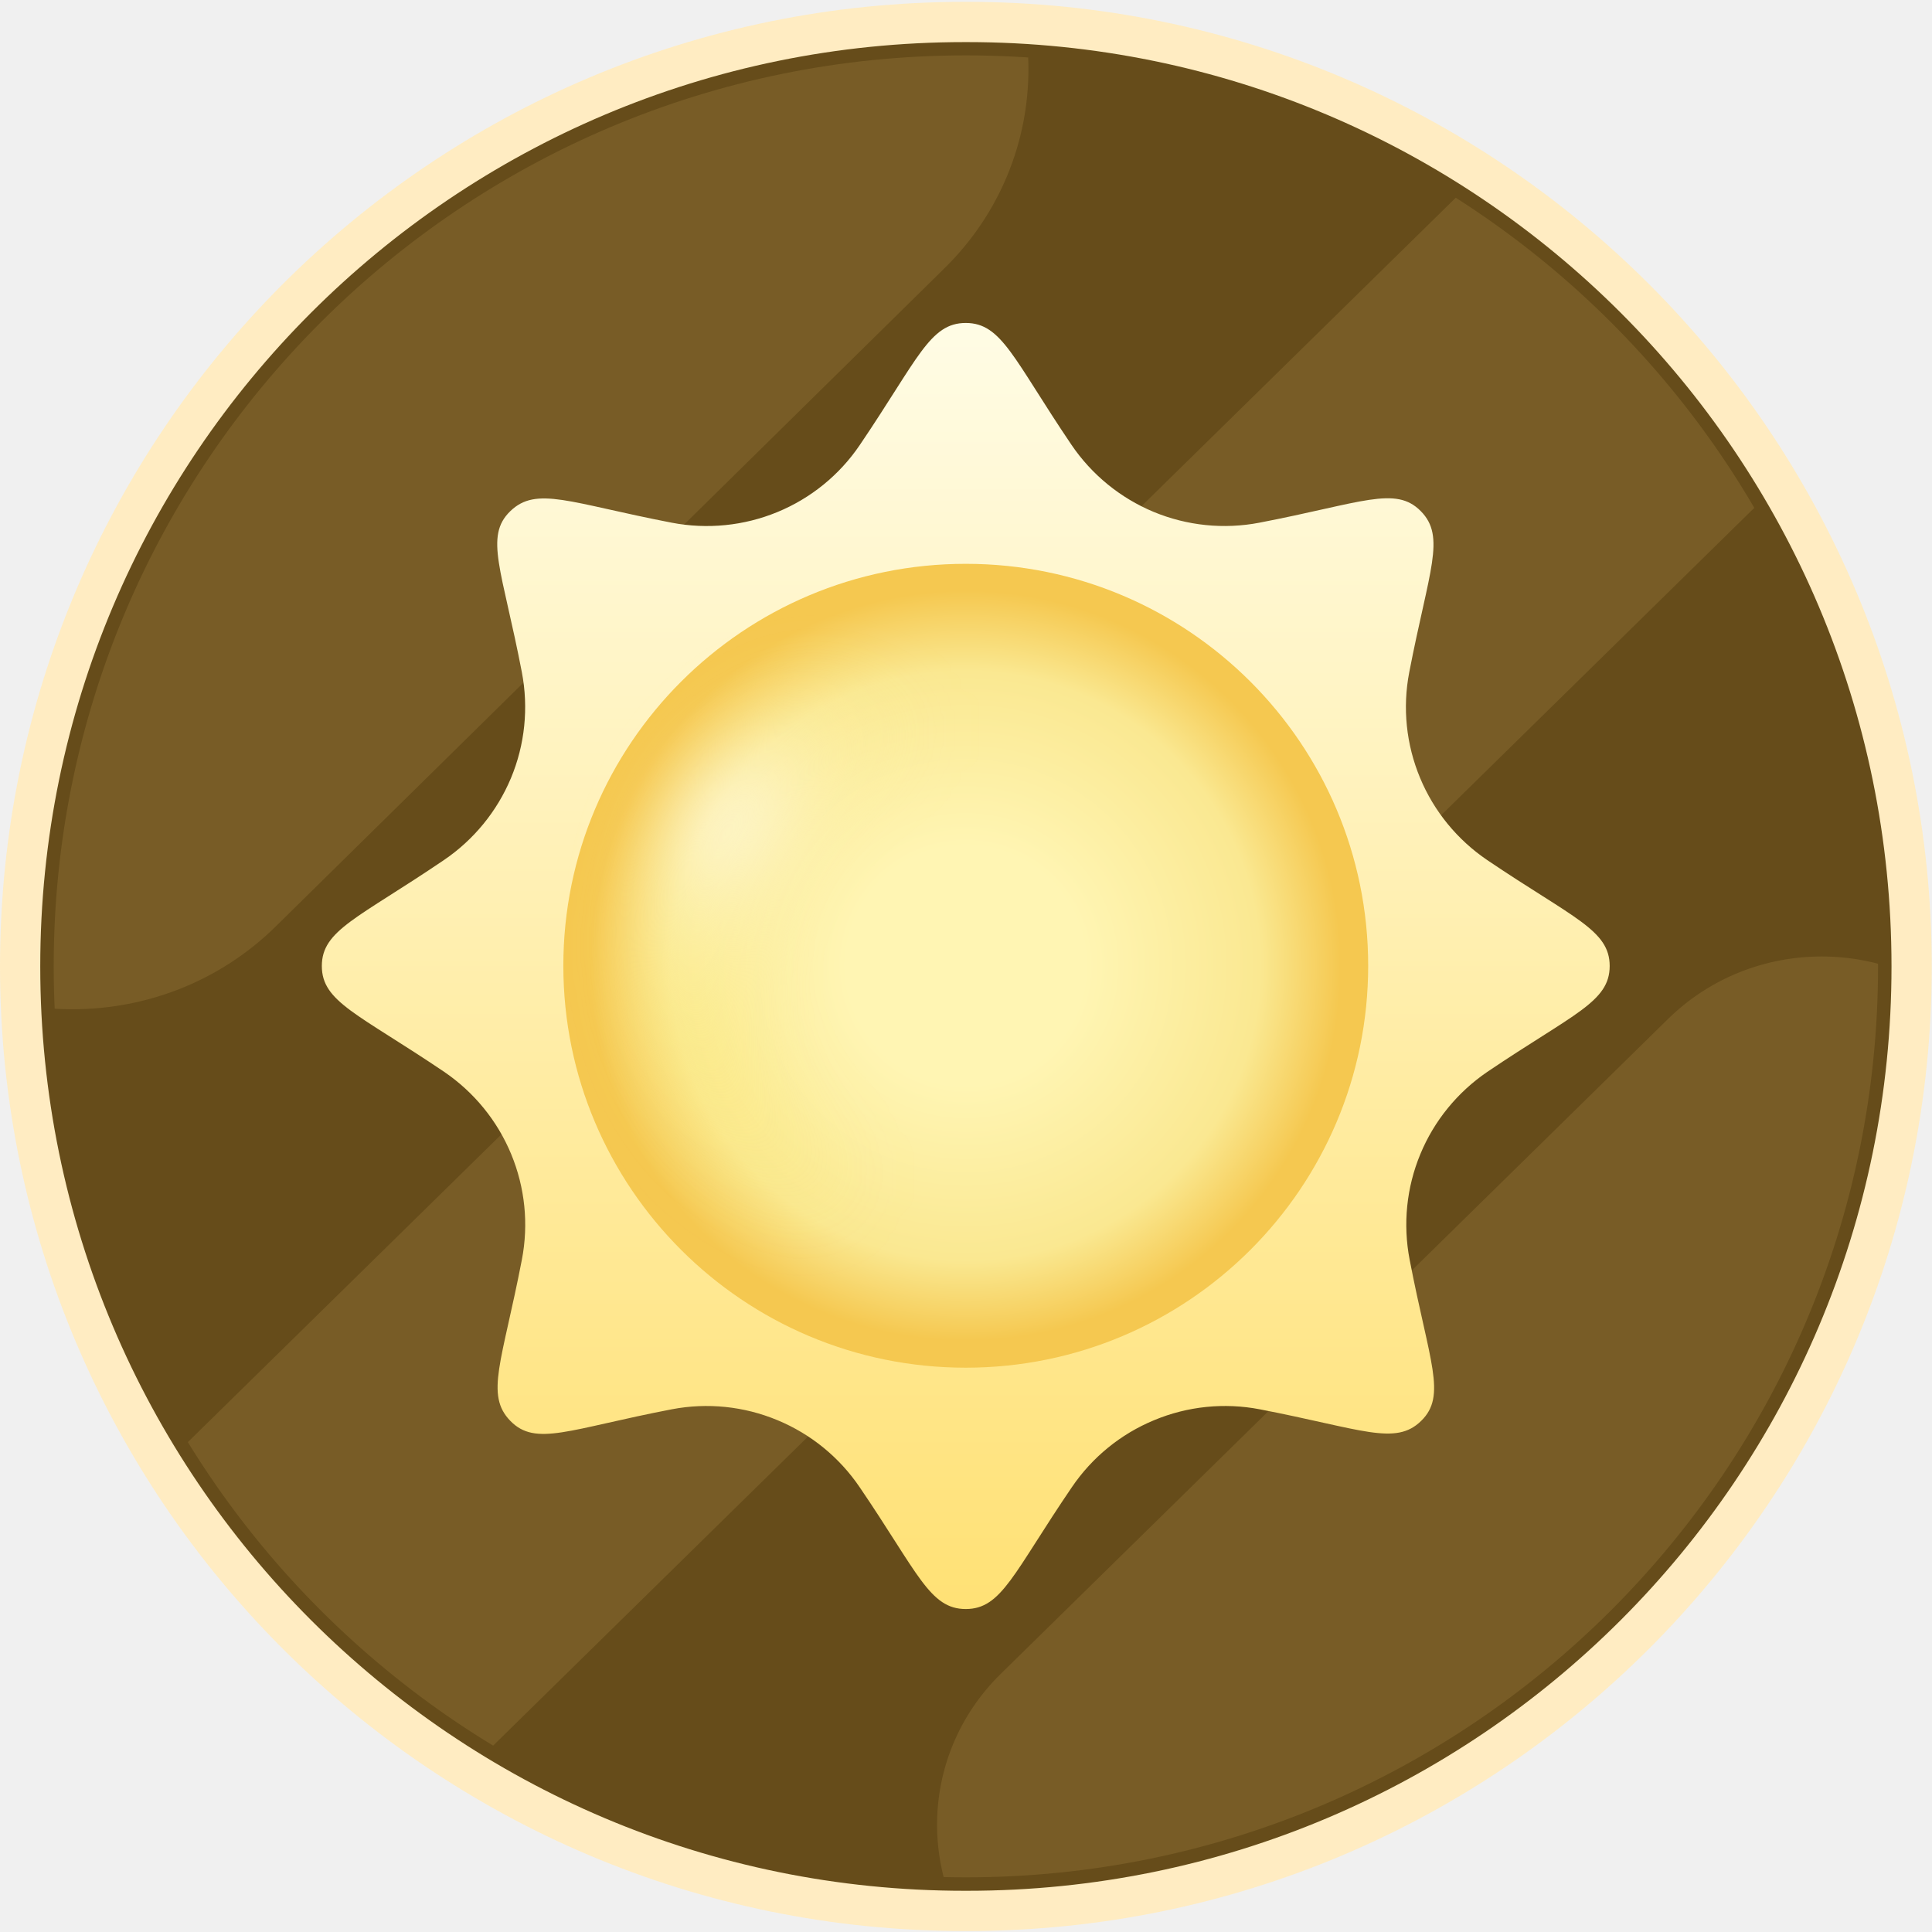
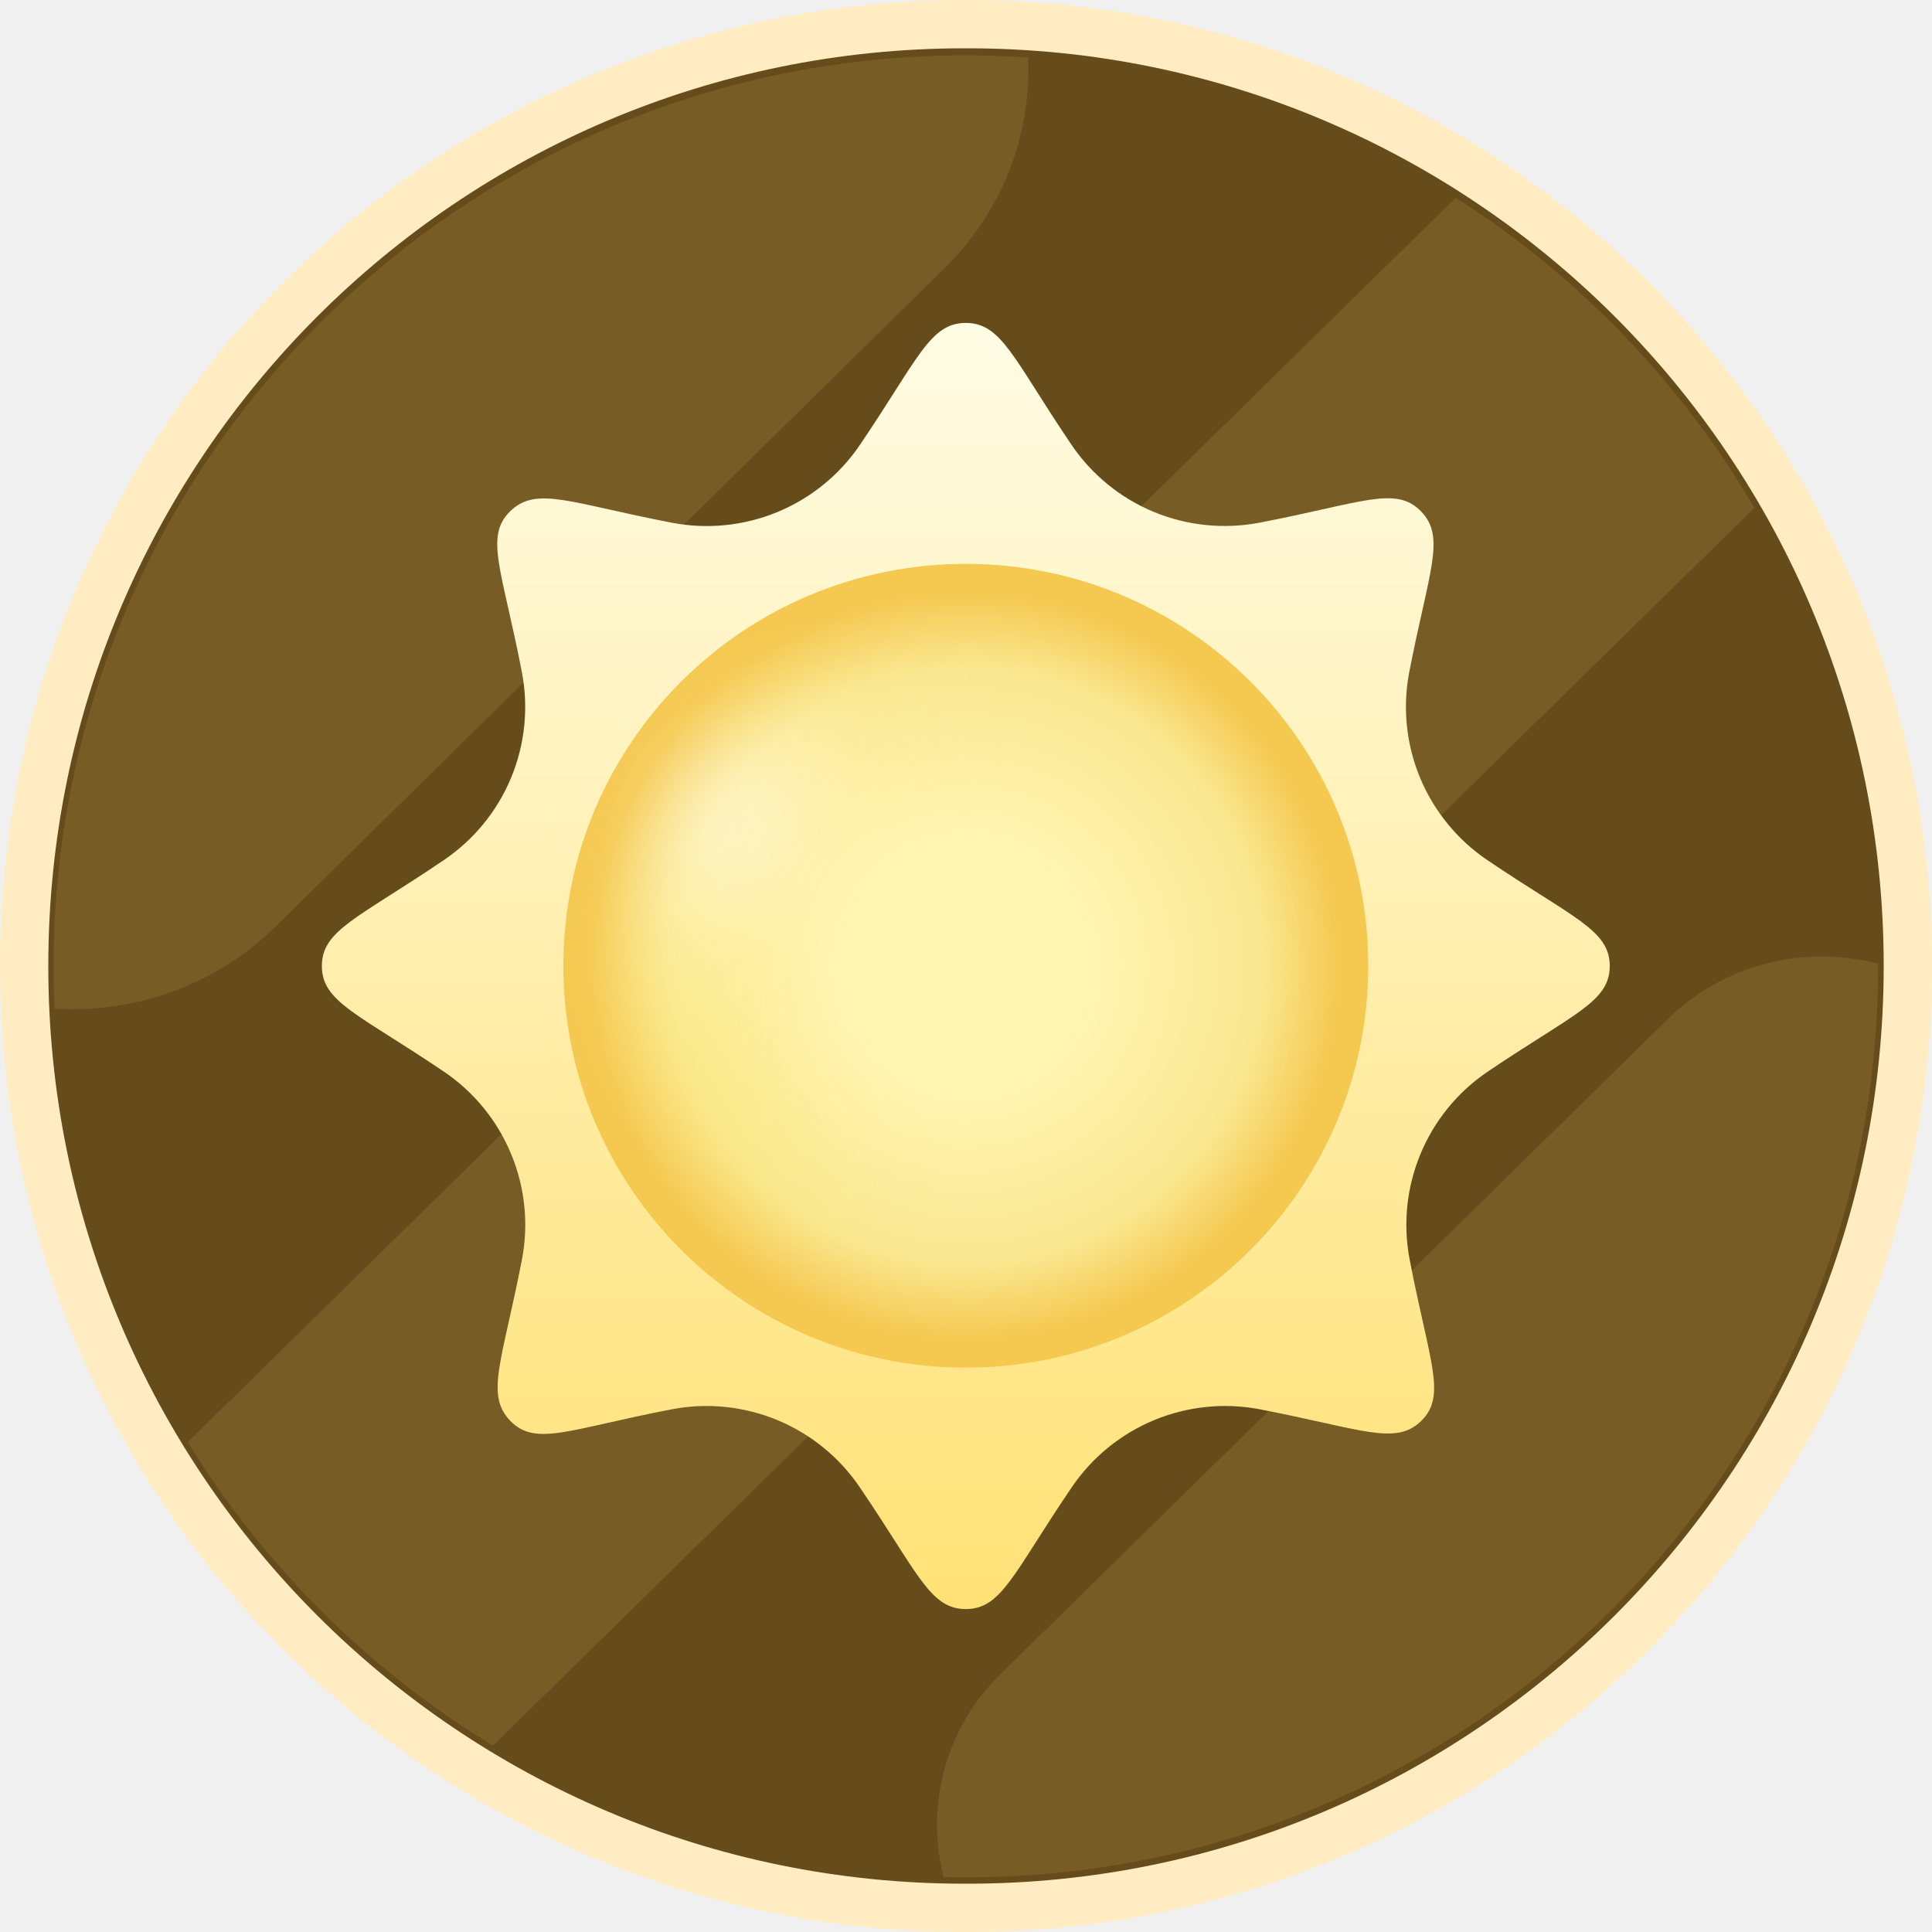
- <svg xmlns="http://www.w3.org/2000/svg" width="24" height="24" viewBox="0 0 24 24" fill="none">
-   <g clip-path="url(#clip0_33104_16301)">
-     <rect x="0.25" y="0.273" width="23.497" height="23.465" rx="11.732" fill="#664C1A" stroke="#FFECC2" stroke-width="0.5" />
-     <mask id="mask0_33104_16301" style="mask-type:alpha" maskUnits="userSpaceOnUse" x="0" y="0" width="24" height="24">
-       <path d="M0.667 12.004C0.667 5.754 5.74 0.688 11.998 0.688C18.257 0.688 23.33 5.754 23.33 12.004C23.33 18.254 18.257 23.321 11.998 23.321C5.74 23.321 0.667 18.254 0.667 12.004Z" fill="#524E3F" />
+ <svg xmlns="http://www.w3.org/2000/svg" width="20" height="20" viewBox="0 0 20 20" fill="none">
+   <g clip-path="url(#clip0_447_34523)">
+     <mask id="mask0_447_34523" style="mask-type:luminance" maskUnits="userSpaceOnUse" x="0" y="0" width="20" height="20">
+       <path d="M20 0H0V20H20V0Z" fill="white" />
    </mask>
-     <g mask="url(#mask0_33104_16301)">
-       <path fill-rule="evenodd" clip-rule="evenodd" d="M20.721 12.658C21.775 11.623 23.484 11.623 24.538 12.658C25.592 13.693 25.592 15.37 24.538 16.404L16.248 24.541C15.194 25.575 13.485 25.575 12.431 24.541C11.377 23.506 11.377 21.829 12.431 20.794L20.721 12.658ZM18.557 1.992C19.611 0.957 21.32 0.957 22.374 1.992C23.428 3.026 23.428 4.703 22.374 5.738L5.817 21.988C4.763 23.023 3.054 23.023 2 21.988C0.946 20.954 0.946 19.276 2 18.242L18.557 1.992ZM11.731 -1.616C10.339 -2.983 8.081 -2.983 6.688 -1.616L-1.622 6.562C-3.014 7.929 -3.014 10.145 -1.622 11.512C-0.229 12.879 2.029 12.879 3.422 11.512L11.731 3.334C13.124 1.967 13.124 -0.249 11.731 -1.616Z" fill="#785C26" />
-       <path d="M18.476 10.685C18.104 10.433 17.813 10.078 17.641 9.664C17.468 9.249 17.421 8.793 17.506 8.352C17.751 7.085 17.964 6.669 17.65 6.35C17.335 6.03 16.919 6.248 15.645 6.493C15.203 6.578 14.746 6.531 14.331 6.359C13.916 6.186 13.561 5.896 13.309 5.524C12.589 4.459 12.445 4.012 11.997 4.012C11.549 4.012 11.405 4.459 10.68 5.529C10.428 5.901 10.072 6.19 9.657 6.361C9.242 6.532 8.785 6.578 8.344 6.493C7.075 6.248 6.664 6.035 6.339 6.35C6.014 6.664 6.238 7.079 6.483 8.352C6.567 8.793 6.521 9.249 6.348 9.664C6.175 10.078 5.885 10.433 5.513 10.685C4.446 11.409 3.998 11.553 3.998 12C3.998 12.447 4.446 12.591 5.518 13.315C5.889 13.568 6.179 13.923 6.35 14.337C6.522 14.752 6.568 15.207 6.483 15.648C6.238 16.916 6.024 17.326 6.339 17.65C6.654 17.975 7.07 17.752 8.344 17.507C8.786 17.422 9.242 17.469 9.658 17.642C10.073 17.814 10.428 18.104 10.68 18.476C11.405 19.541 11.549 19.988 11.997 19.988C12.445 19.988 12.589 19.541 13.314 18.476C13.566 18.104 13.921 17.814 14.337 17.642C14.752 17.469 15.208 17.422 15.65 17.507C16.919 17.752 17.335 17.965 17.655 17.65C17.975 17.336 17.756 16.921 17.511 15.648C17.426 15.207 17.472 14.752 17.644 14.337C17.815 13.923 18.105 13.568 18.476 13.315C19.548 12.591 19.996 12.447 19.996 12C19.996 11.553 19.548 11.409 18.476 10.685Z" fill="url(#paint0_linear_33104_16301)" />
-       <ellipse cx="11.997" cy="11.997" rx="4.999" ry="4.993" fill="url(#paint1_radial_33104_16301)" />
-       <g filter="url(#filter0_f_33104_16301)">
-         <path d="M13.717 9.027C12.072 8.078 9.969 8.641 9.02 10.284C8.07 11.926 8.634 14.027 10.278 14.975" stroke="url(#paint2_linear_33104_16301)" />
+     <g mask="url(#mask0_447_34523)">
+       <path d="M10.012 0.228H9.985C4.585 0.228 0.208 4.605 0.208 10.005C0.208 15.405 4.585 19.782 9.985 19.782H10.012C15.412 19.782 19.789 15.405 19.789 10.005C19.789 4.605 15.412 0.228 10.012 0.228Z" fill="#664C1A" />
+       <mask id="mask1_447_34523" style="mask-type:alpha" maskUnits="userSpaceOnUse" x="0" y="0" width="20" height="20">
+         <path d="M0.555 10.004C0.555 4.795 4.783 0.573 9.999 0.573C15.214 0.573 19.442 4.795 19.442 10.004C19.442 15.212 15.214 19.434 9.999 19.434C4.783 19.434 0.555 15.212 0.555 10.004Z" fill="#524E3F" />
+       </mask>
+       <g mask="url(#mask1_447_34523)">
+         <path fill-rule="evenodd" clip-rule="evenodd" d="M17.267 10.548C18.146 9.686 19.57 9.686 20.448 10.548C21.326 11.41 21.326 12.808 20.448 13.67L13.54 20.45C12.661 21.312 11.237 21.312 10.359 20.45C9.48 19.588 9.48 18.191 10.359 17.328L17.267 10.548ZM15.464 1.66C16.342 0.798 17.767 0.798 18.645 1.66C19.523 2.522 19.523 3.919 18.645 4.782L4.847 18.323C3.969 19.185 2.545 19.185 1.666 18.323C0.788 17.461 0.788 16.064 1.666 15.201L15.464 1.66ZM9.776 -1.347C8.616 -2.486 6.734 -2.486 5.573 -1.347L-1.351 5.469C-2.512 6.608 -2.512 8.454 -1.351 9.593C-0.191 10.732 1.691 10.732 2.851 9.593L9.776 2.778C10.937 1.639 10.937 -0.208 9.776 -1.347Z" fill="#785C26" />
+         <path d="M15.397 8.904C15.087 8.694 14.845 8.398 14.701 8.053C14.557 7.707 14.518 7.327 14.588 6.96C14.793 5.904 14.971 5.558 14.708 5.291C14.446 5.025 14.1 5.207 13.037 5.411C12.669 5.481 12.289 5.442 11.943 5.299C11.597 5.155 11.301 4.913 11.091 4.603C10.491 3.716 10.371 3.343 9.998 3.343C9.625 3.343 9.505 3.716 8.9 4.608C8.69 4.917 8.393 5.158 8.047 5.301C7.702 5.443 7.321 5.482 6.954 5.411C5.896 5.207 5.554 5.029 5.283 5.291C5.012 5.553 5.198 5.899 5.403 6.96C5.473 7.327 5.434 7.707 5.29 8.053C5.147 8.398 4.904 8.694 4.594 8.904C3.705 9.507 3.332 9.627 3.332 10C3.332 10.373 3.705 10.492 4.599 11.096C4.908 11.306 5.149 11.602 5.292 11.948C5.435 12.293 5.474 12.673 5.403 13.04C5.198 14.096 5.021 14.438 5.283 14.709C5.545 14.979 5.892 14.793 6.954 14.589C7.322 14.518 7.702 14.558 8.048 14.701C8.394 14.845 8.69 15.086 8.9 15.396C9.505 16.284 9.625 16.657 9.998 16.657C10.371 16.657 10.491 16.284 11.095 15.396C11.305 15.086 11.601 14.845 11.947 14.701C12.293 14.558 12.674 14.518 13.042 14.589C14.1 14.793 14.446 14.97 14.713 14.709C14.979 14.447 14.797 14.101 14.593 13.04C14.522 12.673 14.561 12.293 14.704 11.948C14.847 11.602 15.088 11.306 15.397 11.096C16.29 10.492 16.664 10.373 16.664 10C16.664 9.627 16.29 9.507 15.397 8.904Z" fill="url(#paint0_linear_447_34523)" />
+         <path d="M9.998 14.158C12.299 14.158 14.164 12.295 14.164 9.997C14.164 7.699 12.299 5.837 9.998 5.837C7.697 5.837 5.832 7.699 5.832 9.997C5.832 12.295 7.697 14.158 9.998 14.158Z" fill="url(#paint1_radial_447_34523)" />
+         <g filter="url(#filter0_f_447_34523)">
+           <path d="M11.431 7.522C10.06 6.732 8.308 7.201 7.516 8.57C6.725 9.938 7.194 11.689 8.565 12.479" stroke="url(#paint2_linear_447_34523)" />
+         </g>
      </g>
    </g>
+     <path d="M9.986 0.25H10.014C15.391 0.25 19.75 4.615 19.75 10C19.75 15.385 15.391 19.75 10.014 19.75H9.986C4.609 19.75 0.25 15.385 0.25 10C0.25 4.615 4.609 0.25 9.986 0.25Z" stroke="#FFECC2" stroke-width="0.5" />
  </g>
  <defs>
-     <filter id="filter0_f_33104_16301" x="7.058" y="7.066" width="7.909" height="9.34" filterUnits="userSpaceOnUse" color-interpolation-filters="sRGB">
+     <filter id="filter0_f_447_34523" x="5.632" y="5.638" width="7.048" height="8.274" filterUnits="userSpaceOnUse" color-interpolation-filters="sRGB">
      <feFlood flood-opacity="0" result="BackgroundImageFix" />
      <feBlend mode="normal" in="SourceGraphic" in2="BackgroundImageFix" result="shape" />
-       <feGaussianBlur stdDeviation="0.5" result="effect1_foregroundBlur_33104_16301" />
+       <feGaussianBlur stdDeviation="0.5" result="effect1_foregroundBlur_447_34523" />
    </filter>
-     <linearGradient id="paint0_linear_33104_16301" x1="11.997" y1="19.988" x2="11.997" y2="4.012" gradientUnits="userSpaceOnUse">
+     <linearGradient id="paint0_linear_447_34523" x1="9.998" y1="16.657" x2="9.998" y2="3.343" gradientUnits="userSpaceOnUse">
      <stop stop-color="#FFE175" />
      <stop offset="1" stop-color="#FFFCE5" />
    </linearGradient>
-     <radialGradient id="paint1_radial_33104_16301" cx="0" cy="0" r="1" gradientUnits="userSpaceOnUse" gradientTransform="translate(11.9969 11.9966) rotate(-90) scale(4.65983 4.6661)">
+     <radialGradient id="paint1_radial_447_34523" cx="0" cy="0" r="1" gradientUnits="userSpaceOnUse" gradientTransform="translate(9.9977 9.99724) rotate(-90) scale(3.88319 3.88842)">
      <stop offset="0.317" stop-color="#FFF5B3" />
      <stop offset="0.785" stop-color="#FAE891" />
      <stop offset="1" stop-color="#F5C850" />
    </radialGradient>
-     <linearGradient id="paint2_linear_33104_16301" x1="18.36" y1="18.965" x2="21.083" y2="12.894" gradientUnits="userSpaceOnUse">
+     <linearGradient id="paint2_linear_447_34523" x1="15.3" y1="15.804" x2="17.569" y2="10.745" gradientUnits="userSpaceOnUse">
      <stop stop-color="#FBE638" stop-opacity="0" />
      <stop offset="0.637" stop-color="#FFFBEB" />
      <stop offset="0.952" stop-color="#FDF194" stop-opacity="0" />
    </linearGradient>
-     <clipPath id="clip0_33104_16301">
-       <rect width="24" height="24" fill="white" />
+     <clipPath id="clip0_447_34523">
+       <rect width="20" height="20" fill="white" />
    </clipPath>
  </defs>
</svg>
